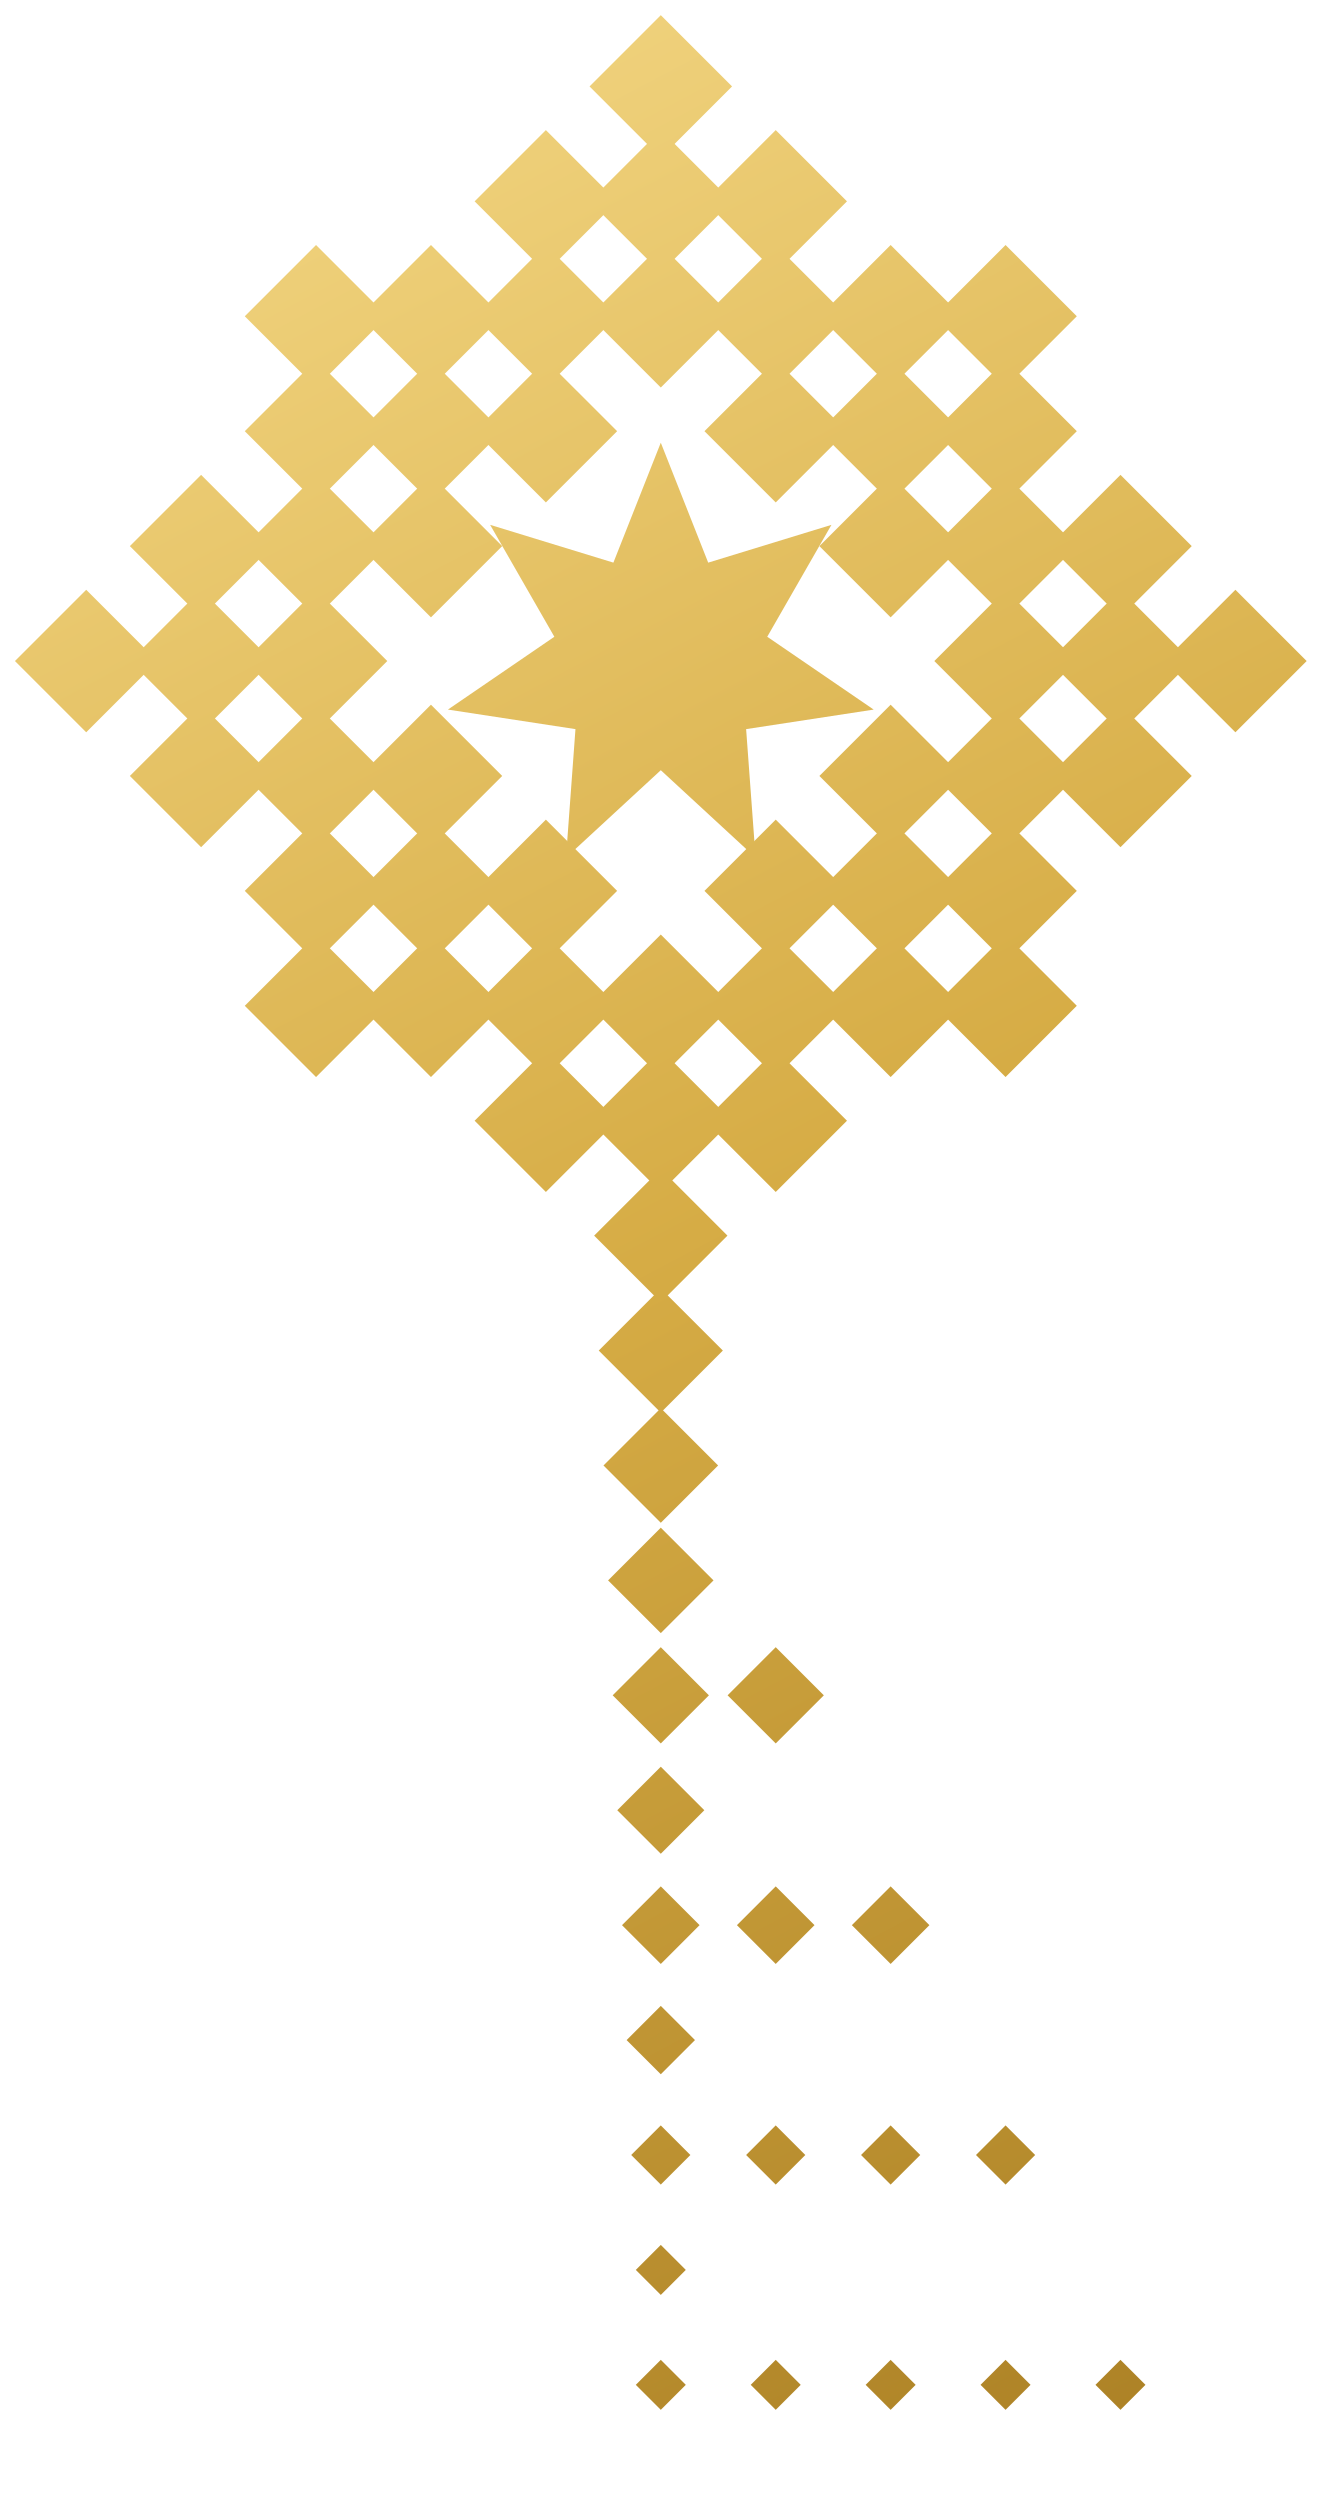
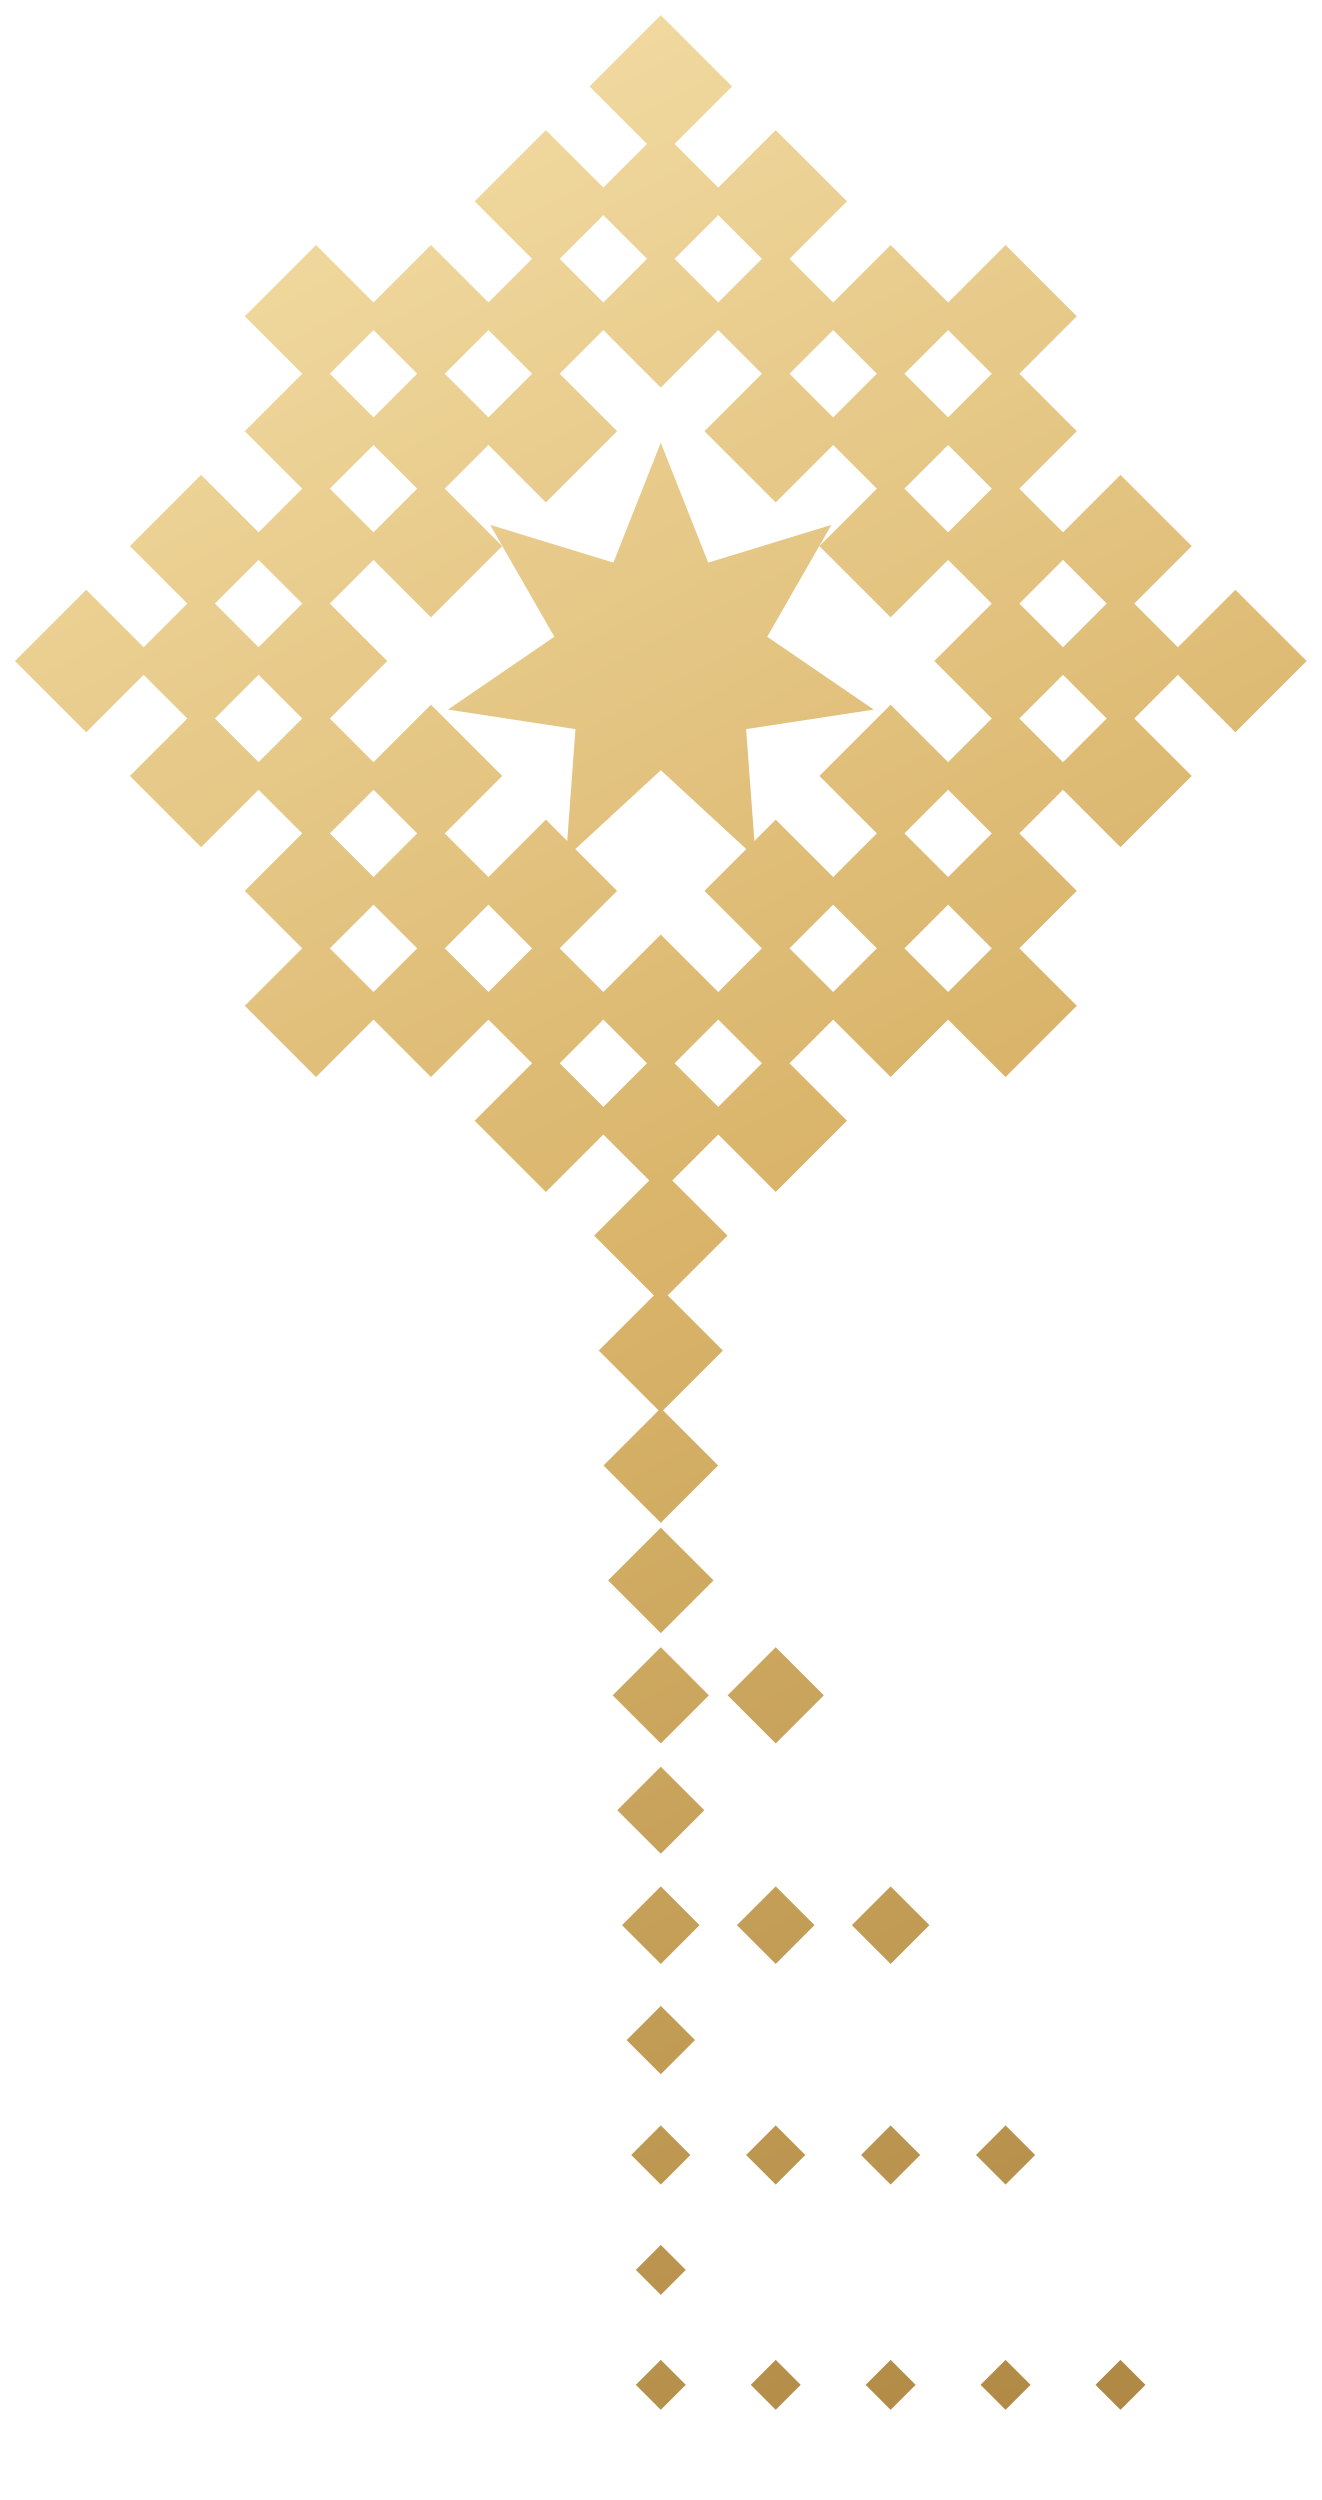
<svg xmlns="http://www.w3.org/2000/svg" width="120" height="227.0" viewBox="-2 -2 92 174">
  <defs>
    <linearGradient id="gold" gradientUnits="userSpaceOnUse" x1="-2.0" y1="-2.0" x2="90.0" y2="172.0">
-       <stop offset="0" stop-color="#F6DB8A" />
-       <stop offset=".5" stop-color="#D6AC45" />
-       <stop offset="1" stop-color="#A87D22" />
+       <stop offset="0" stop-color="#F7E3AE" />
+       <stop offset=".5" stop-color="#d9b46a" />
+       <stop offset="1" stop-color="#A9833F" />
    </linearGradient>
  </defs>
  <polygon points="4.0,39.04 8.96,44.0 4.0,48.96 -0.96,44.0" fill="url(#gold)" />
  <polygon points="12.0,31.04 16.96,36.0 12.0,40.96 7.04,36.0" fill="url(#gold)" />
  <polygon points="12.0,39.04 16.96,44.0 12.0,48.96 7.04,44.0" fill="url(#gold)" />
  <polygon points="12.0,47.04 16.96,52.0 12.0,56.96 7.04,52.0" fill="url(#gold)" />
  <polygon points="20.0,15.04 24.96,20.0 20.0,24.96 15.04,20.0" fill="url(#gold)" />
  <polygon points="20.0,23.04 24.96,28.0 20.0,32.96 15.04,28.0" fill="url(#gold)" />
  <polygon points="20.0,31.04 24.96,36.0 20.0,40.96 15.04,36.0" fill="url(#gold)" />
  <polygon points="20.0,39.04 24.96,44.0 20.0,48.96 15.04,44.0" fill="url(#gold)" />
  <polygon points="20.0,47.04 24.96,52.0 20.0,56.96 15.04,52.0" fill="url(#gold)" />
  <polygon points="20.0,55.04 24.96,60.0 20.0,64.96 15.04,60.0" fill="url(#gold)" />
  <polygon points="20.0,63.04 24.96,68.0 20.0,72.96 15.04,68.0" fill="url(#gold)" />
  <polygon points="28.0,15.04 32.96,20.0 28.0,24.96 23.04,20.0" fill="url(#gold)" />
  <polygon points="28.0,23.04 32.96,28.0 28.0,32.96 23.04,28.0" fill="url(#gold)" />
  <polygon points="28.0,31.04 32.96,36.0 28.0,40.96 23.04,36.0" fill="url(#gold)" />
  <polygon points="28.0,47.04 32.96,52.0 28.0,56.96 23.04,52.0" fill="url(#gold)" />
  <polygon points="28.0,55.04 32.96,60.0 28.0,64.96 23.04,60.0" fill="url(#gold)" />
  <polygon points="28.0,63.04 32.96,68.0 28.0,72.96 23.04,68.0" fill="url(#gold)" />
  <polygon points="36.0,7.04 40.96,12.0 36.0,16.96 31.04,12.0" fill="url(#gold)" />
  <polygon points="36.0,15.04 40.96,20.0 36.0,24.96 31.04,20.0" fill="url(#gold)" />
  <polygon points="36.0,23.04 40.96,28.0 36.0,32.96 31.04,28.0" fill="url(#gold)" />
  <polygon points="36.0,55.04 40.96,60.0 36.0,64.96 31.04,60.0" fill="url(#gold)" />
  <polygon points="36.0,63.04 40.96,68.0 36.0,72.96 31.04,68.0" fill="url(#gold)" />
  <polygon points="36.0,71.04 40.96,76.0 36.0,80.96 31.04,76.0" fill="url(#gold)" />
  <polygon points="44.0,-0.96 48.96,4.0 44.0,8.96 39.04,4.0" fill="url(#gold)" />
  <polygon points="44.0,7.04 48.96,12.0 44.0,16.96 39.04,12.0" fill="url(#gold)" />
  <polygon points="44.0,15.04 48.96,20.0 44.0,24.96 39.04,20.0" fill="url(#gold)" />
  <polygon points="44.0,63.04 48.96,68.0 44.0,72.96 39.04,68.0" fill="url(#gold)" />
  <polygon points="44.0,71.04 48.96,76.0 44.0,80.96 39.04,76.0" fill="url(#gold)" />
  <polygon points="44.0,79.36 48.64,84.0 44.0,88.64 39.36,84.0" fill="url(#gold)" />
  <polygon points="52.0,7.04 56.96,12.0 52.0,16.96 47.04,12.0" fill="url(#gold)" />
  <polygon points="52.0,15.04 56.96,20.0 52.0,24.96 47.04,20.0" fill="url(#gold)" />
  <polygon points="52.0,23.04 56.96,28.0 52.0,32.96 47.04,28.0" fill="url(#gold)" />
  <polygon points="52.0,55.04 56.96,60.0 52.0,64.96 47.04,60.0" fill="url(#gold)" />
  <polygon points="52.0,63.04 56.96,68.0 52.0,72.96 47.04,68.0" fill="url(#gold)" />
  <polygon points="52.0,71.04 56.96,76.0 52.0,80.96 47.04,76.0" fill="url(#gold)" />
  <polygon points="60.0,15.04 64.96,20.0 60.0,24.96 55.04,20.0" fill="url(#gold)" />
  <polygon points="60.0,23.04 64.96,28.0 60.0,32.96 55.04,28.0" fill="url(#gold)" />
  <polygon points="60.0,31.04 64.96,36.0 60.0,40.96 55.04,36.0" fill="url(#gold)" />
  <polygon points="60.0,47.04 64.96,52.0 60.0,56.96 55.04,52.0" fill="url(#gold)" />
  <polygon points="60.0,55.04 64.96,60.0 60.0,64.96 55.04,60.0" fill="url(#gold)" />
  <polygon points="60.0,63.04 64.96,68.0 60.0,72.96 55.04,68.0" fill="url(#gold)" />
  <polygon points="68.0,15.04 72.96,20.0 68.0,24.96 63.04,20.0" fill="url(#gold)" />
  <polygon points="68.0,23.04 72.96,28.0 68.0,32.96 63.04,28.0" fill="url(#gold)" />
  <polygon points="68.0,31.04 72.96,36.0 68.0,40.96 63.04,36.0" fill="url(#gold)" />
  <polygon points="68.0,39.04 72.96,44.0 68.0,48.96 63.04,44.0" fill="url(#gold)" />
  <polygon points="68.0,47.04 72.96,52.0 68.0,56.96 63.04,52.0" fill="url(#gold)" />
  <polygon points="68.0,55.04 72.96,60.0 68.0,64.96 63.04,60.0" fill="url(#gold)" />
  <polygon points="68.0,63.04 72.96,68.0 68.0,72.96 63.04,68.0" fill="url(#gold)" />
  <polygon points="76.0,31.04 80.96,36.0 76.0,40.96 71.04,36.0" fill="url(#gold)" />
  <polygon points="76.0,39.04 80.96,44.0 76.0,48.96 71.04,44.0" fill="url(#gold)" />
  <polygon points="76.0,47.04 80.96,52.0 76.0,56.96 71.04,52.0" fill="url(#gold)" />
  <polygon points="84.0,39.04 88.96,44.0 84.0,48.96 79.04,44.0" fill="url(#gold)" />
  <polygon points="44.0,87.68 48.32,92.0 44.0,96.32 39.68,92.0" fill="url(#gold)" />
  <polygon points="44.0,96.01 47.99,100.0 44.0,103.99 40.01,100.0" fill="url(#gold)" />
  <polygon points="44.0,104.33 47.67,108.0 44.0,111.67 40.33,108.0" fill="url(#gold)" />
  <polygon points="44.0,112.65 47.35,116.0 44.0,119.35 40.65,116.0" fill="url(#gold)" />
  <polygon points="44.0,120.97 47.03,124.0 44.0,127.03 40.97,124.0" fill="url(#gold)" />
  <polygon points="44.0,129.30 46.70,132.0 44.0,134.70 41.30,132.0" fill="url(#gold)" />
  <polygon points="44.0,137.62 46.38,140.0 44.0,142.38 41.62,140.0" fill="url(#gold)" />
  <polygon points="44.0,145.94 46.06,148.0 44.0,150.06 41.94,148.0" fill="url(#gold)" />
  <polygon points="44.0,154.26 45.74,156.0 44.0,157.74 42.26,156.0" fill="url(#gold)" />
  <polygon points="44.0,162.26 45.74,164.0 44.0,165.74 42.26,164.0" fill="url(#gold)" />
  <polygon points="52.0,112.65 55.35,116.0 52.0,119.35 48.65,116.0" fill="url(#gold)" />
  <polygon points="52.0,129.30 54.70,132.0 52.0,134.70 49.30,132.0" fill="url(#gold)" />
  <polygon points="60.0,129.30 62.70,132.0 60.0,134.70 57.30,132.0" fill="url(#gold)" />
  <polygon points="52.0,145.94 54.06,148.0 52.0,150.06 49.94,148.0" fill="url(#gold)" />
  <polygon points="60.0,145.94 62.06,148.0 60.0,150.06 57.94,148.0" fill="url(#gold)" />
  <polygon points="68.0,145.94 70.06,148.0 68.0,150.06 65.94,148.0" fill="url(#gold)" />
  <polygon points="52.0,162.26 53.74,164.0 52.0,165.74 50.26,164.0" fill="url(#gold)" />
  <polygon points="60.0,162.26 61.74,164.0 60.0,165.74 58.26,164.0" fill="url(#gold)" />
  <polygon points="68.0,162.26 69.74,164.0 68.0,165.74 66.26,164.0" fill="url(#gold)" />
  <polygon points="76.0,162.26 77.74,164.0 76.0,165.74 74.26,164.0" fill="url(#gold)" />
  <polygon points="44.00,28.80 47.30,37.15 55.88,34.52 51.41,42.31 58.82,47.38 49.94,48.74 50.60,57.69 44.00,51.60 37.40,57.69 38.06,48.74 29.18,47.38 36.59,42.31 32.12,34.52 40.70,37.15" fill="url(#gold)" />
</svg>
